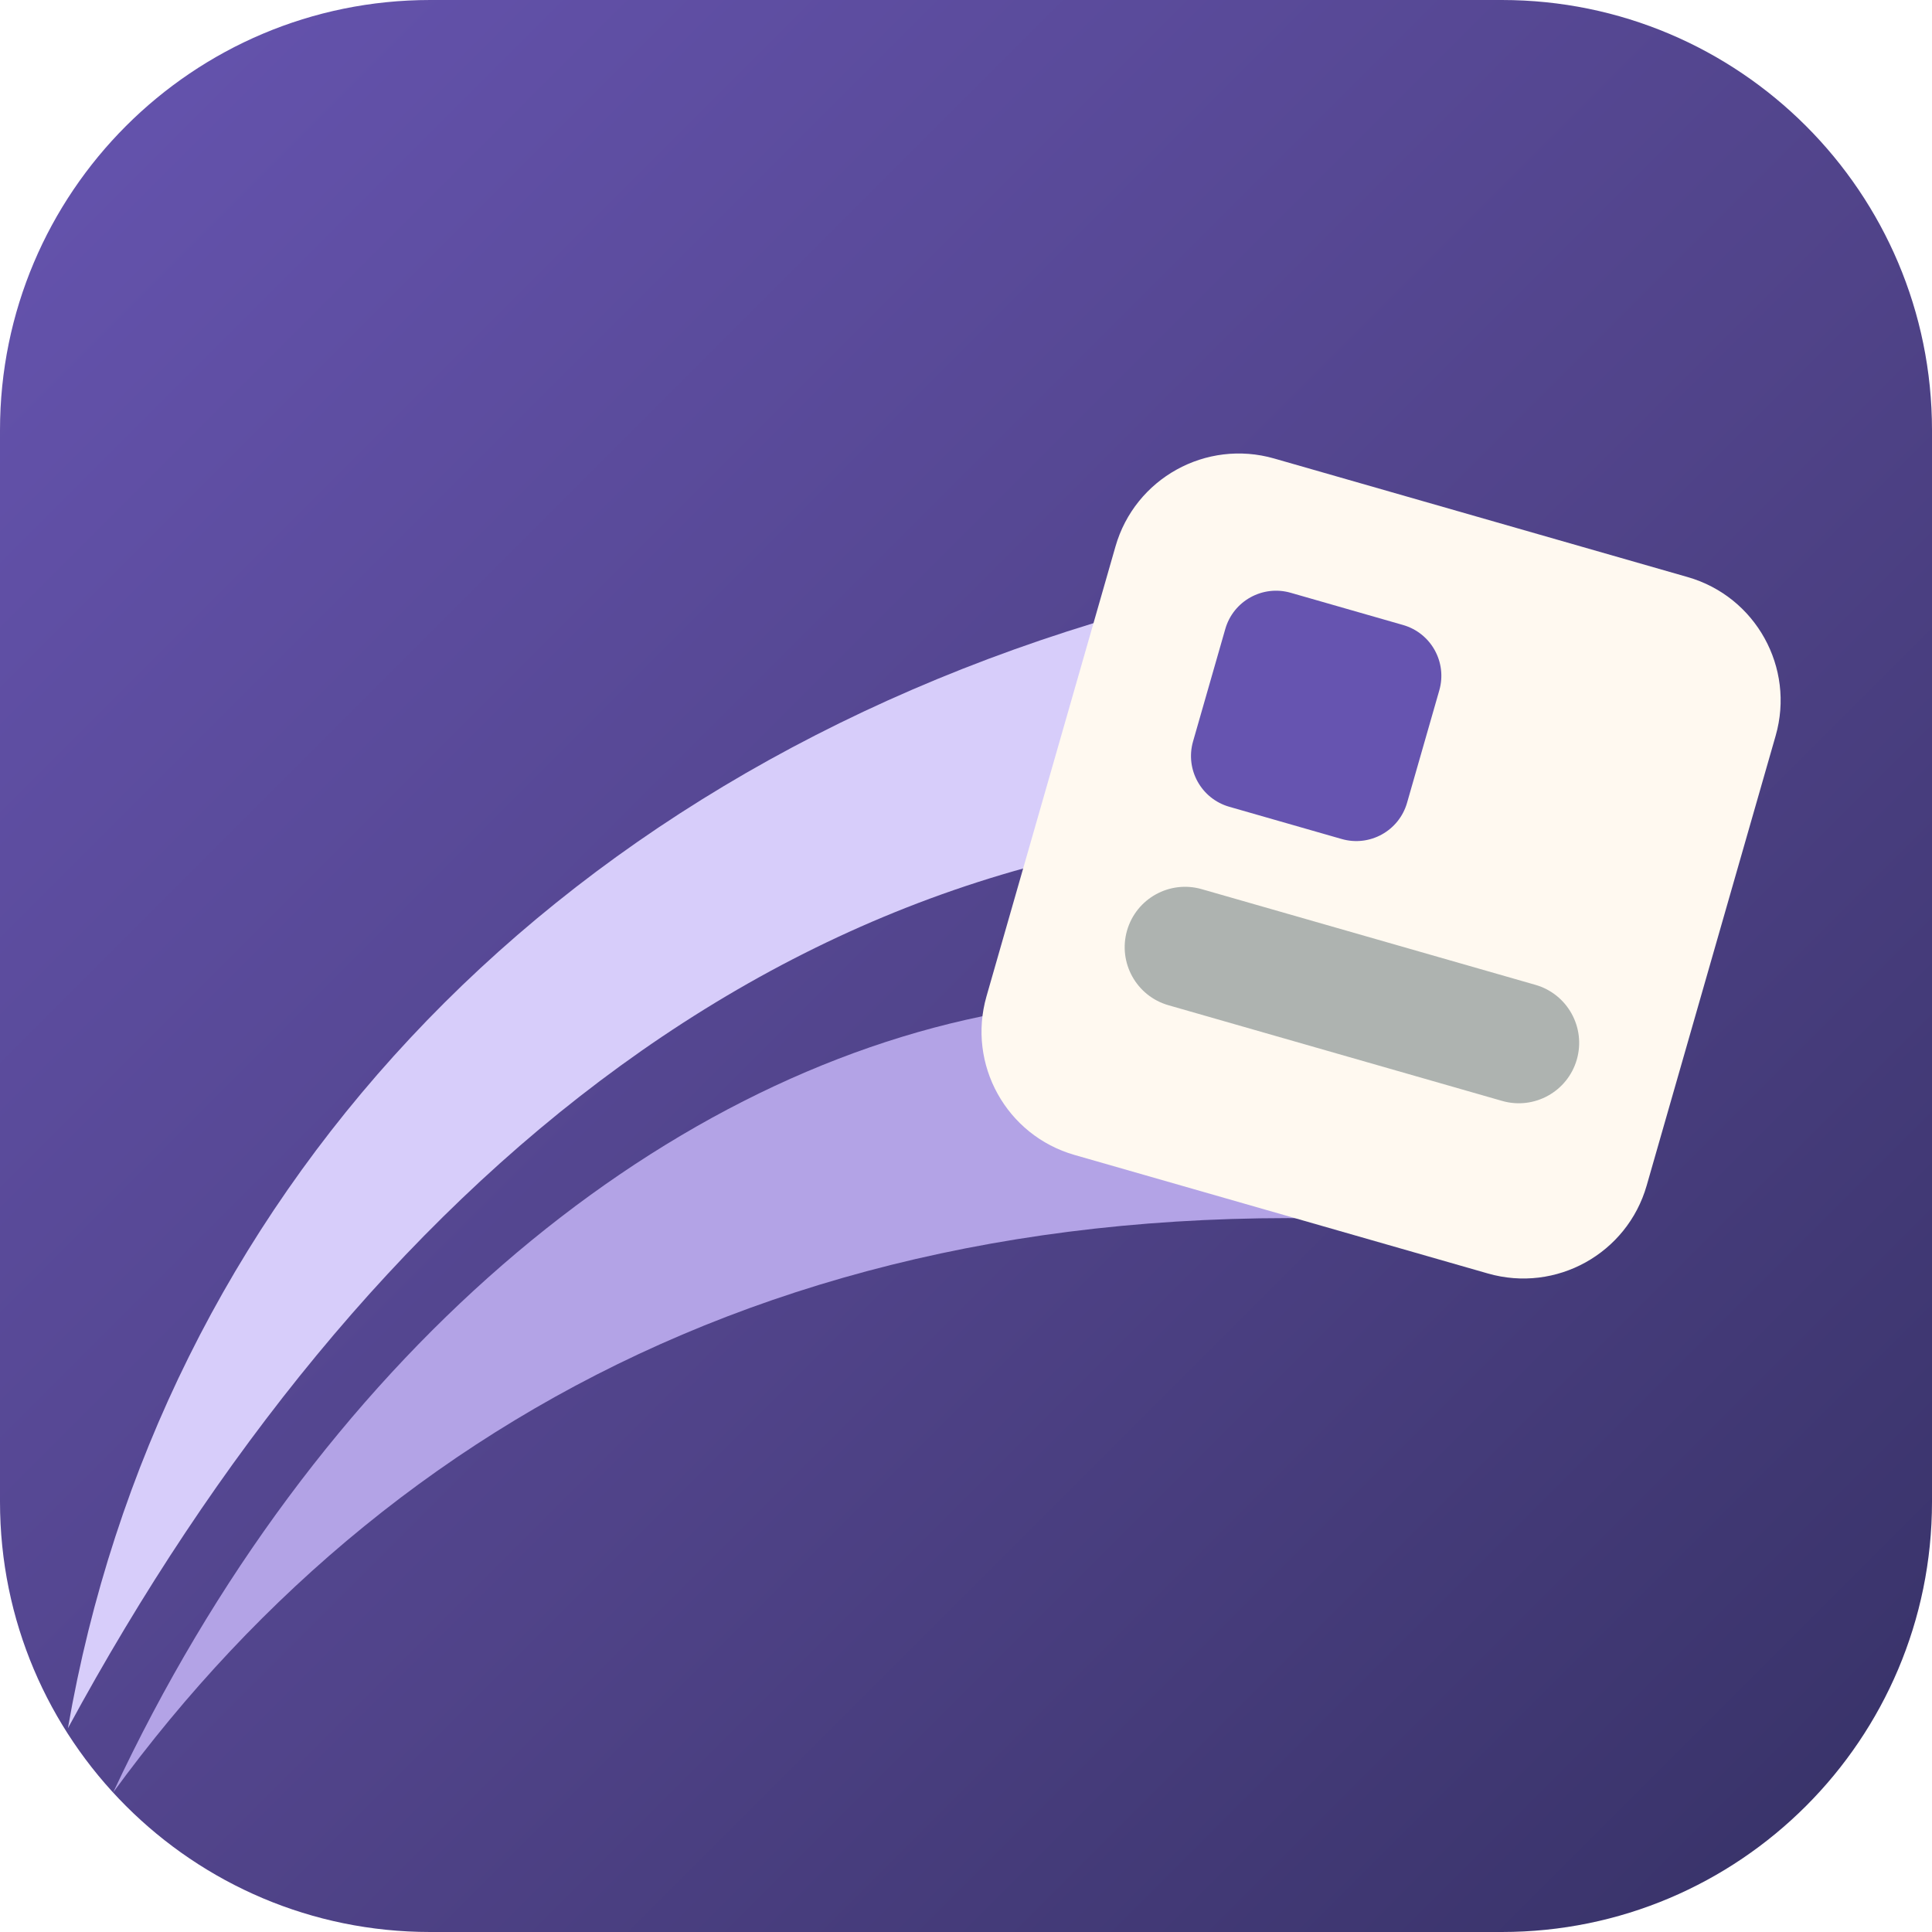
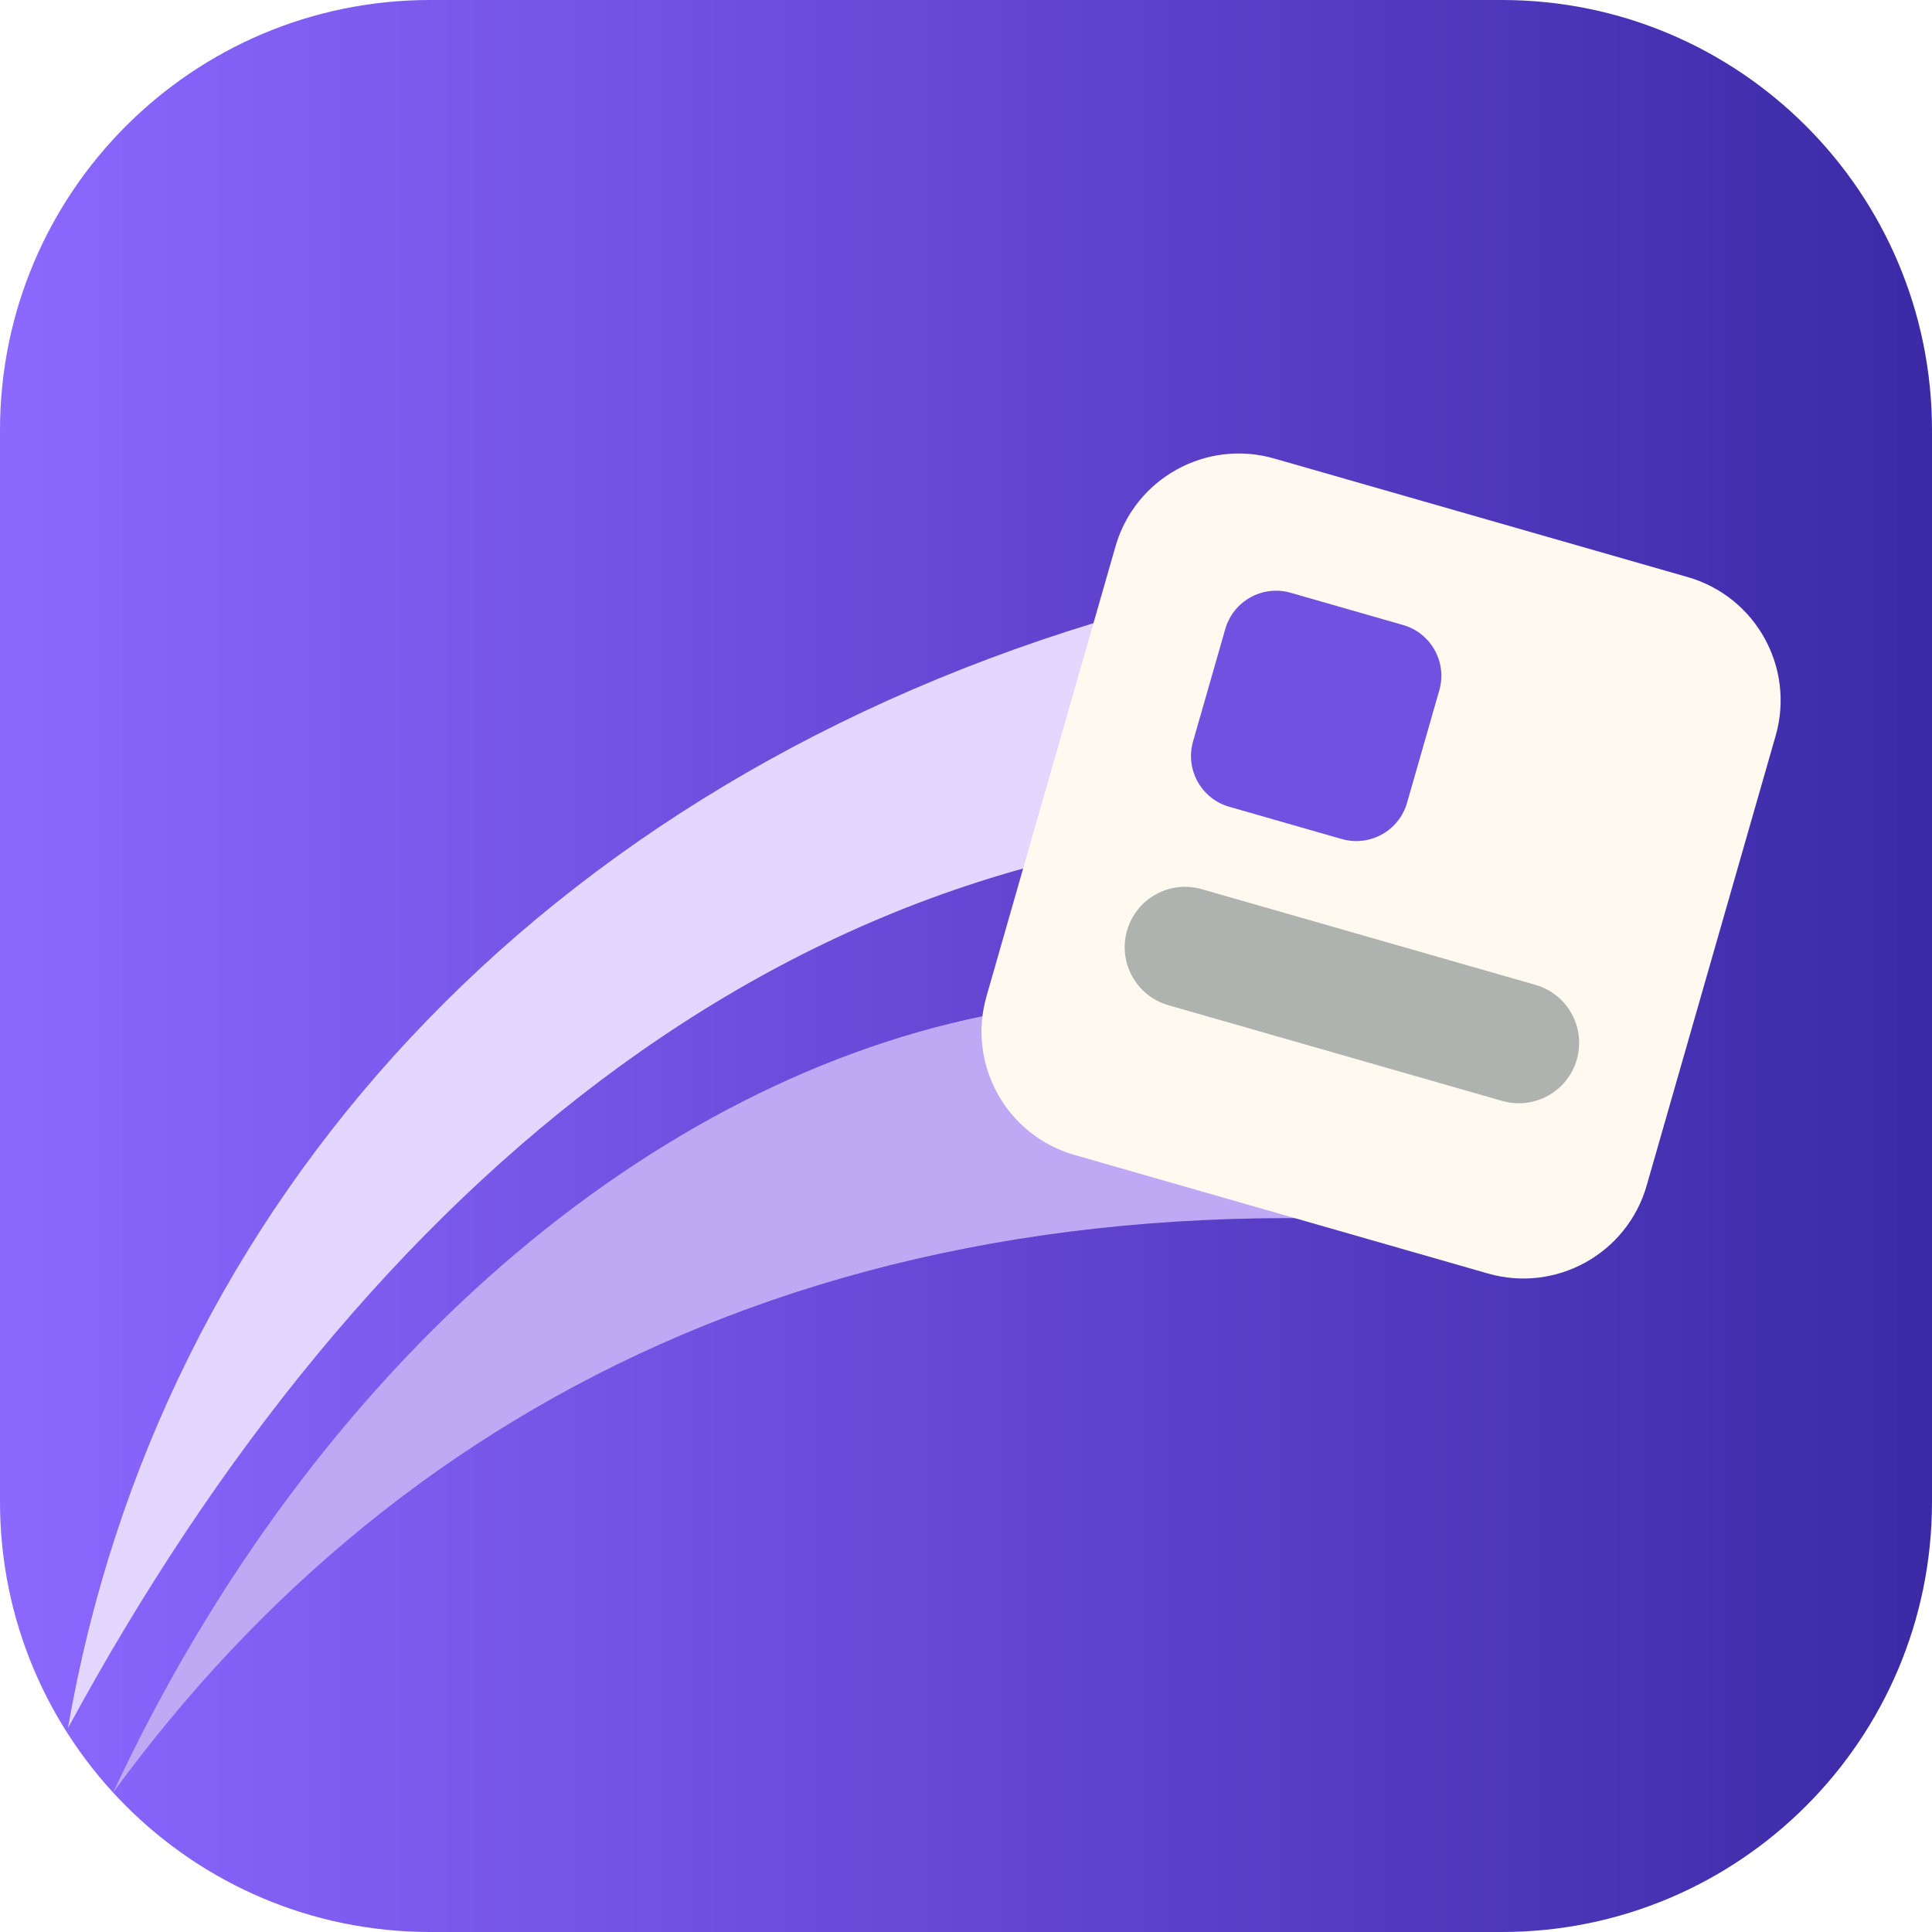
<svg xmlns="http://www.w3.org/2000/svg" width="1024" height="1024" viewBox="0 0 1024 1024" role="img" aria-label="Throw preview micro icon">
  <defs>
-     <linearGradient id="channel-background" gradientUnits="userSpaceOnUse" x1="0" y1="0" x2="1024" y2="1024" color-interpolation="sRGB">
-       <stop offset="0" stop-color="#6654B0" />
-       <stop offset="0.55" stop-color="#504389" />
-       <stop offset="1" stop-color="#363166" />
+     <linearGradient id="channel-background" gradientUnits="userSpaceOnUse" x1="0" y1="512" x2="1024" y2="512" color-interpolation="sRGB">
+       <stop offset="0" stop-color="#8C68FF" />
+       <stop offset="0.55" stop-color="#6044CF" />
+       <stop offset="1" stop-color="#3B2AA6" />
    </linearGradient>
  </defs>
  <rect id="background-tile" x="0" y="0" width="1024" height="1024" rx="228" fill="url(#channel-background)" />
  <g id="arc-forward-foreground">
    <g id="motion-ribbons">
-       <path id="ribbon-upper" d="M 36 916 C 84 638 286 415 594 326 C 641 313 687 305 734 300 L 735 438 C 428 427 192 628 36 916 Z" fill="#D7CDFA" />
-       <path id="ribbon-lower" d="M 60 950 C 167 721 347 571 529 537 C 627 517 721 506 810 505 L 808 653 C 461 613 214 739 60 950 Z" fill="#B3A3E6" />
+       <path id="ribbon-upper" d="M 36 916 C 84 638 286 415 594 326 C 641 313 687 305 734 300 L 735 438 C 428 427 192 628 36 916 Z" fill="#E3D6FF" />
+       <path id="ribbon-lower" d="M 60 950 C 167 721 347 571 529 537 C 627 517 721 506 810 505 L 808 653 C 461 613 214 739 60 950 Z" fill="#BFA9F5" />
    </g>
    <g id="project-tile" transform="translate(732 459) rotate(16)">
      <rect id="project-surface" x="-182" y="-192" width="364" height="384" rx="68" fill="#FFF9F0" />
-       <rect id="project-accent" x="-114" y="-126" width="118" height="118" rx="28" fill="#6654B0" />
+       <rect id="project-accent" x="-114" y="-126" width="118" height="118" rx="28" fill="#7052E0" />
      <rect id="project-line" x="-120" y="38" width="248" height="64" rx="32" fill="#AEB3B0" />
    </g>
  </g>
</svg>
